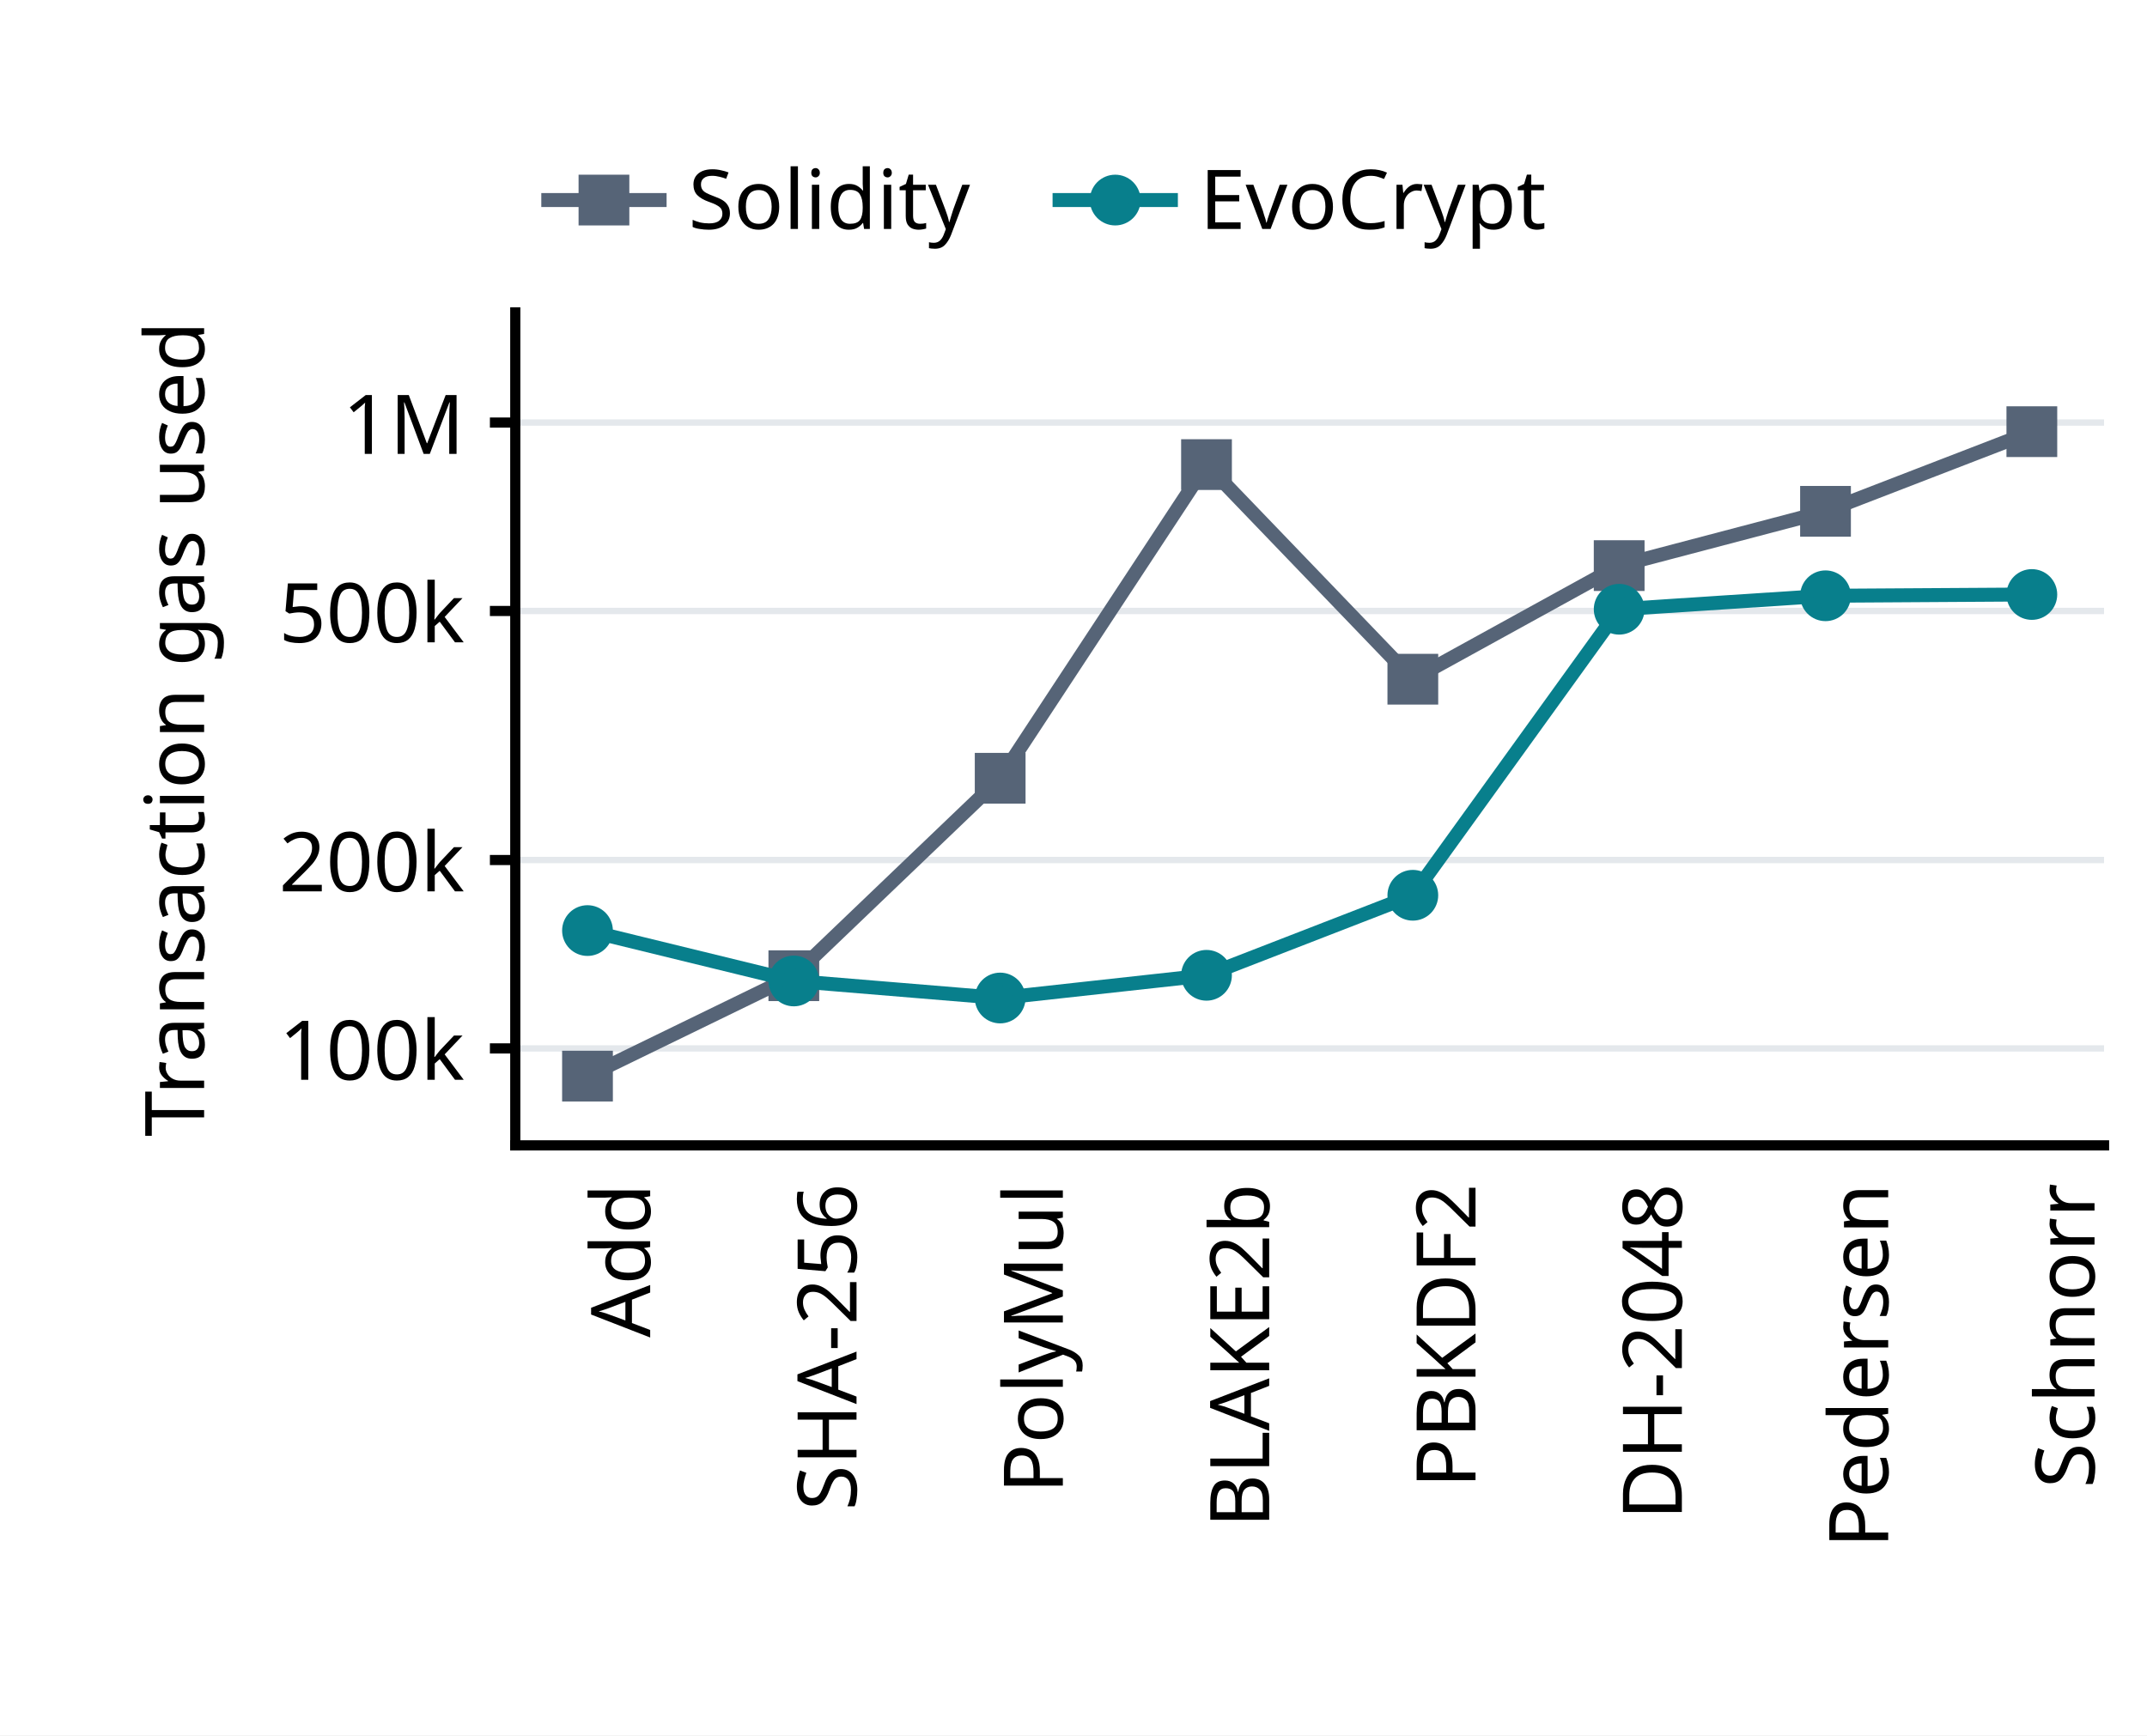
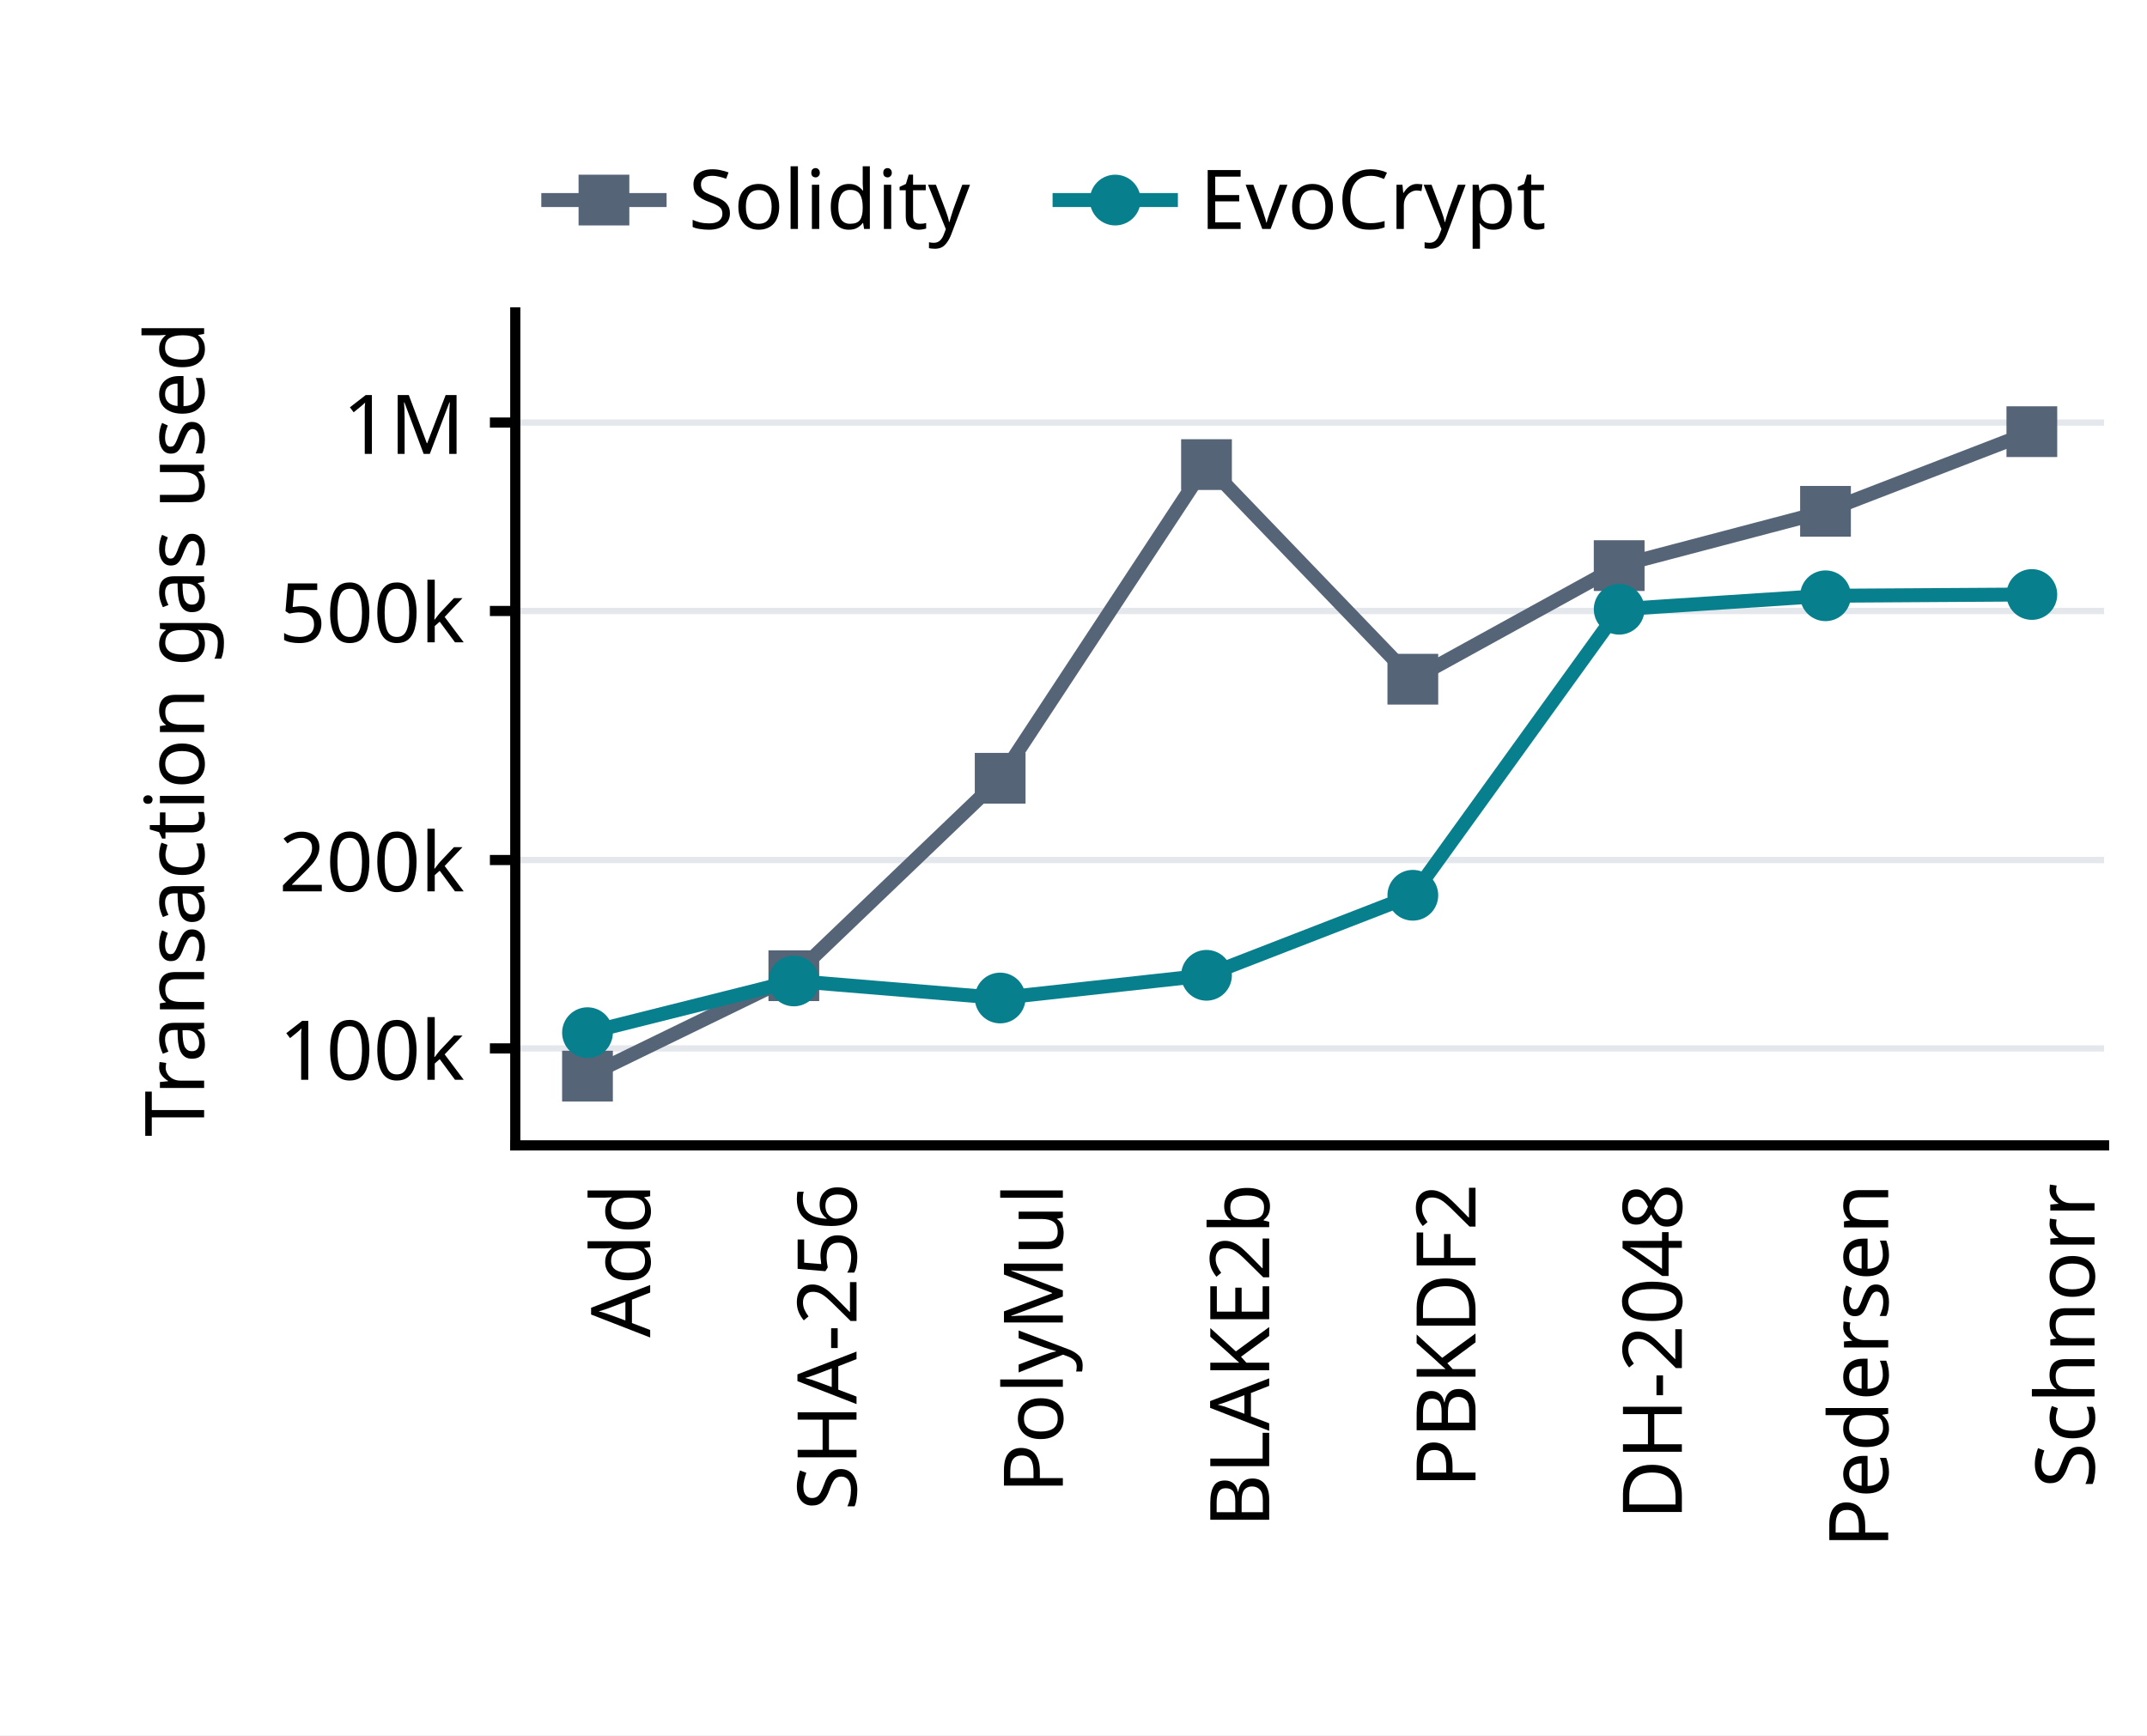
<svg xmlns="http://www.w3.org/2000/svg" xmlns:xlink="http://www.w3.org/1999/xlink" width="169.2pt" height="136.8pt" viewBox="0 0 169.2 136.8" version="1.1">
  <defs>
    <style type="text/css">*{stroke-linejoin: round; stroke-linecap: butt}</style>
  </defs>
  <g id="figure_1">
    <g id="patch_1">
      <path d="M 0 136.8  L 169.2 136.8  L 169.2 0  L 0 0  z " style="fill: #ffffff" />
    </g>
    <g id="axes_1">
      <g id="patch_2">
        <path d="M 40.608 90.288  L 165.816 90.288  L 165.816 24.624  L 40.608 24.624  z " style="fill: #ffffff" />
      </g>
      <g id="matplotlib.axis_1">
        <g id="xtick_1">
          <g id="line2d_1" />
          <g id="text_1">
            <text style="font: 6.5px 'sans-serif'; text-anchor: end" x="51.238" y="93.288" transform="rotate(-90, 51.23826, 93.288)">Add</text>
          </g>
        </g>
        <g id="xtick_2">
          <g id="line2d_2" />
          <g id="text_2">
            <text style="font: 6.5px 'sans-serif'; text-anchor: end" x="67.499" y="93.288" transform="rotate(-90, 67.49904, 93.288)">SHA-256</text>
          </g>
        </g>
        <g id="xtick_3">
          <g id="line2d_3" />
          <g id="text_3">
            <text style="font: 6.5px 'sans-serif'; text-anchor: end" x="83.76" y="93.288" transform="rotate(-90, 83.75982, 93.288)">PolyMul</text>
          </g>
        </g>
        <g id="xtick_4">
          <g id="line2d_4" />
          <g id="text_4">
            <text style="font: 6.5px 'sans-serif'; text-anchor: end" x="100.021" y="93.288" transform="rotate(-90, 100.0206, 93.288)">BLAKE2b</text>
          </g>
        </g>
        <g id="xtick_5">
          <g id="line2d_5" />
          <g id="text_5">
            <text style="font: 6.5px 'sans-serif'; text-anchor: end" x="116.281" y="93.288" transform="rotate(-90, 116.2814, 93.288)">PBKDF2</text>
          </g>
        </g>
        <g id="xtick_6">
          <g id="line2d_6" />
          <g id="text_6">
            <text style="font: 6.5px 'sans-serif'; text-anchor: end" x="132.542" y="93.288" transform="rotate(-90, 132.5422, 93.288)">DH-2048</text>
          </g>
        </g>
        <g id="xtick_7">
          <g id="line2d_7" />
          <g id="text_7">
            <text style="font: 6.5px 'sans-serif'; text-anchor: end" x="148.803" y="93.288" transform="rotate(-90, 148.8029, 93.288)">Pedersen</text>
          </g>
        </g>
        <g id="xtick_8">
          <g id="line2d_8" />
          <g id="text_8">
            <text style="font: 6.5px 'sans-serif'; text-anchor: end" x="165.064" y="93.288" transform="rotate(-90, 165.0637, 93.288)">Schnorr</text>
          </g>
        </g>
      </g>
      <g id="matplotlib.axis_2">
        <g id="ytick_1">
          <g id="line2d_9">
-             <path d="M 40.608 82.646  L 165.816 82.646  " clip-path="url(#p31300efde3)" style="fill: none; stroke: #e4e8ec; stroke-width: 0.5; stroke-linecap: square" />
+             <path d="M 40.608 82.646  L 165.816 82.646  " clip-path="url(#pdf48bd2aca)" style="fill: none; stroke: #e4e8ec; stroke-width: 0.5; stroke-linecap: square" />
          </g>
          <g id="line2d_10">
            <defs>
-               <path id="m0442fc6137" d="M 0 0  L -2 0  " style="stroke: #000000; stroke-width: 0.8" />
+               <path id="m78bf8401e0" d="M 0 0  L -2 0  " style="stroke: #000000; stroke-width: 0.8" />
            </defs>
            <g>
-               <use xlink:href="#m0442fc6137" x="40.608" y="82.646" style="stroke: #000000; stroke-width: 0.8" />
+               <use xlink:href="#m78bf8401e0" x="40.608" y="82.646" style="stroke: #000000; stroke-width: 0.8" />
            </g>
          </g>
          <g id="text_9">
            <text style="font: 6.5px 'sans-serif'; text-anchor: end" x="36.608" y="85.115" transform="rotate(-0, 36.608, 85.11547)">100k</text>
          </g>
        </g>
        <g id="ytick_2">
          <g id="line2d_11">
-             <path d="M 40.608 67.795  L 165.816 67.795  " clip-path="url(#p31300efde3)" style="fill: none; stroke: #e4e8ec; stroke-width: 0.5; stroke-linecap: square" />
+             <path d="M 40.608 67.795  L 165.816 67.795  " clip-path="url(#pdf48bd2aca)" style="fill: none; stroke: #e4e8ec; stroke-width: 0.5; stroke-linecap: square" />
          </g>
          <g id="line2d_12">
            <g>
-               <use xlink:href="#m0442fc6137" x="40.608" y="67.795" style="stroke: #000000; stroke-width: 0.8" />
+               <use xlink:href="#m78bf8401e0" x="40.608" y="67.795" style="stroke: #000000; stroke-width: 0.8" />
            </g>
          </g>
          <g id="text_10">
            <text style="font: 6.5px 'sans-serif'; text-anchor: end" x="36.608" y="70.264" transform="rotate(-0, 36.608, 70.26428)">200k</text>
          </g>
        </g>
        <g id="ytick_3">
          <g id="line2d_13">
-             <path d="M 40.608 48.163  L 165.816 48.163  " clip-path="url(#p31300efde3)" style="fill: none; stroke: #e4e8ec; stroke-width: 0.5; stroke-linecap: square" />
+             <path d="M 40.608 48.163  L 165.816 48.163  " clip-path="url(#pdf48bd2aca)" style="fill: none; stroke: #e4e8ec; stroke-width: 0.5; stroke-linecap: square" />
          </g>
          <g id="line2d_14">
            <g>
-               <use xlink:href="#m0442fc6137" x="40.608" y="48.163" style="stroke: #000000; stroke-width: 0.8" />
+               <use xlink:href="#m78bf8401e0" x="40.608" y="48.163" style="stroke: #000000; stroke-width: 0.8" />
            </g>
          </g>
          <g id="text_11">
            <text style="font: 6.5px 'sans-serif'; text-anchor: end" x="36.608" y="50.632" transform="rotate(-0, 36.608, 50.63207)">500k</text>
          </g>
        </g>
        <g id="ytick_4">
          <g id="line2d_15">
-             <path d="M 40.608 33.311  L 165.816 33.311  " clip-path="url(#p31300efde3)" style="fill: none; stroke: #e4e8ec; stroke-width: 0.5; stroke-linecap: square" />
+             <path d="M 40.608 33.311  L 165.816 33.311  " clip-path="url(#pdf48bd2aca)" style="fill: none; stroke: #e4e8ec; stroke-width: 0.5; stroke-linecap: square" />
          </g>
          <g id="line2d_16">
            <g>
-               <use xlink:href="#m0442fc6137" x="40.608" y="33.311" style="stroke: #000000; stroke-width: 0.8" />
+               <use xlink:href="#m78bf8401e0" x="40.608" y="33.311" style="stroke: #000000; stroke-width: 0.8" />
            </g>
          </g>
          <g id="text_12">
            <text style="font: 6.5px 'sans-serif'; text-anchor: end" x="36.608" y="35.781" transform="rotate(-0, 36.608, 35.78088)">1M</text>
          </g>
        </g>
        <g id="text_13">
          <text style="font: 6.5px 'sans-serif'; text-anchor: middle" x="16.085" y="57.456" transform="rotate(-90, 16.08542, 57.456)">Transaction gas used</text>
        </g>
      </g>
      <g id="patch_3">
        <path d="M 40.608 90.288  L 40.608 24.624  " style="fill: none; stroke: #000000; stroke-width: 0.8; stroke-linejoin: miter; stroke-linecap: square" />
      </g>
      <g id="patch_4">
        <path d="M 40.608 90.288  L 165.816 90.288  " style="fill: none; stroke: #000000; stroke-width: 0.8; stroke-linejoin: miter; stroke-linecap: square" />
      </g>
      <g id="line2d_17">
-         <path d="M 46.299 84.83  L 62.56 76.916  L 78.821 61.35  L 95.082 36.624  L 111.342 53.542  L 127.603 44.587  L 143.864 40.308  L 160.125 34.028  " clip-path="url(#p31300efde3)" style="fill: none; stroke: #566477; stroke-width: 1.1; stroke-linecap: square" />
+         <path d="M 46.299 84.83  L 62.56 76.916  L 78.821 61.35  L 95.082 36.624  L 111.342 53.542  L 127.603 44.587  L 143.864 40.308  L 160.125 34.028  " clip-path="url(#pdf48bd2aca)" style="fill: none; stroke: #566477; stroke-width: 1.1; stroke-linecap: square" />
        <defs>
-           <path id="m8bfbe203ad" d="M -1.5 1.5  L 1.5 1.5  L 1.5 -1.5  L -1.5 -1.5  z " style="stroke: #566477; stroke-linejoin: miter" />
+           <path id="m16cbb26567" d="M -1.5 1.5  L 1.5 1.5  L 1.5 -1.5  L -1.5 -1.5  z " style="stroke: #566477; stroke-linejoin: miter" />
        </defs>
-         <g clip-path="url(#p31300efde3)">
-           <use xlink:href="#m8bfbe203ad" x="46.299" y="84.83" style="fill: #566477; stroke: #566477; stroke-linejoin: miter" />
-           <use xlink:href="#m8bfbe203ad" x="62.56" y="76.916" style="fill: #566477; stroke: #566477; stroke-linejoin: miter" />
-           <use xlink:href="#m8bfbe203ad" x="78.821" y="61.35" style="fill: #566477; stroke: #566477; stroke-linejoin: miter" />
-           <use xlink:href="#m8bfbe203ad" x="95.082" y="36.624" style="fill: #566477; stroke: #566477; stroke-linejoin: miter" />
-           <use xlink:href="#m8bfbe203ad" x="111.342" y="53.542" style="fill: #566477; stroke: #566477; stroke-linejoin: miter" />
-           <use xlink:href="#m8bfbe203ad" x="127.603" y="44.587" style="fill: #566477; stroke: #566477; stroke-linejoin: miter" />
-           <use xlink:href="#m8bfbe203ad" x="143.864" y="40.308" style="fill: #566477; stroke: #566477; stroke-linejoin: miter" />
-           <use xlink:href="#m8bfbe203ad" x="160.125" y="34.028" style="fill: #566477; stroke: #566477; stroke-linejoin: miter" />
+         <g clip-path="url(#pdf48bd2aca)">
+           <use xlink:href="#m16cbb26567" x="46.299" y="84.83" style="fill: #566477; stroke: #566477; stroke-linejoin: miter" />
+           <use xlink:href="#m16cbb26567" x="62.56" y="76.916" style="fill: #566477; stroke: #566477; stroke-linejoin: miter" />
+           <use xlink:href="#m16cbb26567" x="78.821" y="61.35" style="fill: #566477; stroke: #566477; stroke-linejoin: miter" />
+           <use xlink:href="#m16cbb26567" x="95.082" y="36.624" style="fill: #566477; stroke: #566477; stroke-linejoin: miter" />
+           <use xlink:href="#m16cbb26567" x="111.342" y="53.542" style="fill: #566477; stroke: #566477; stroke-linejoin: miter" />
+           <use xlink:href="#m16cbb26567" x="127.603" y="44.587" style="fill: #566477; stroke: #566477; stroke-linejoin: miter" />
+           <use xlink:href="#m16cbb26567" x="143.864" y="40.308" style="fill: #566477; stroke: #566477; stroke-linejoin: miter" />
+           <use xlink:href="#m16cbb26567" x="160.125" y="34.028" style="fill: #566477; stroke: #566477; stroke-linejoin: miter" />
        </g>
      </g>
      <g id="line2d_18">
-         <path d="M 46.299 73.357  L 62.56 77.329  L 78.821 78.673  L 95.082 76.883  L 111.342 70.574  L 127.603 48.027  L 143.864 46.965  L 160.125 46.864  " clip-path="url(#p31300efde3)" style="fill: none; stroke: #087f8c; stroke-width: 1.1; stroke-linecap: square" />
+         <path d="M 46.299 81.405  L 62.56 77.329  L 78.821 78.673  L 95.082 76.883  L 111.342 70.574  L 127.603 48.027  L 143.864 46.965  L 160.125 46.864  " clip-path="url(#pdf48bd2aca)" style="fill: none; stroke: #087f8c; stroke-width: 1.1; stroke-linecap: square" />
        <defs>
-           <path id="m52a6ffe8eb" d="M 0 1.5  C 0.398 1.5 0.779 1.342 1.061 1.061  C 1.342 0.779 1.5 0.398 1.5 0  C 1.5 -0.398 1.342 -0.779 1.061 -1.061  C 0.779 -1.342 0.398 -1.5 0 -1.5  C -0.398 -1.5 -0.779 -1.342 -1.061 -1.061  C -1.342 -0.779 -1.5 -0.398 -1.5 0  C -1.5 0.398 -1.342 0.779 -1.061 1.061  C -0.779 1.342 -0.398 1.5 0 1.5  z " style="stroke: #087f8c" />
+           <path id="m86c71b43e6" d="M 0 1.5  C 0.398 1.5 0.779 1.342 1.061 1.061  C 1.342 0.779 1.5 0.398 1.5 0  C 1.5 -0.398 1.342 -0.779 1.061 -1.061  C 0.779 -1.342 0.398 -1.5 0 -1.5  C -0.398 -1.5 -0.779 -1.342 -1.061 -1.061  C -1.342 -0.779 -1.5 -0.398 -1.5 0  C -1.5 0.398 -1.342 0.779 -1.061 1.061  C -0.779 1.342 -0.398 1.5 0 1.5  z " style="stroke: #087f8c" />
        </defs>
-         <g clip-path="url(#p31300efde3)">
-           <use xlink:href="#m52a6ffe8eb" x="46.299" y="73.357" style="fill: #087f8c; stroke: #087f8c" />
-           <use xlink:href="#m52a6ffe8eb" x="62.56" y="77.329" style="fill: #087f8c; stroke: #087f8c" />
-           <use xlink:href="#m52a6ffe8eb" x="78.821" y="78.673" style="fill: #087f8c; stroke: #087f8c" />
-           <use xlink:href="#m52a6ffe8eb" x="95.082" y="76.883" style="fill: #087f8c; stroke: #087f8c" />
-           <use xlink:href="#m52a6ffe8eb" x="111.342" y="70.574" style="fill: #087f8c; stroke: #087f8c" />
-           <use xlink:href="#m52a6ffe8eb" x="127.603" y="48.027" style="fill: #087f8c; stroke: #087f8c" />
-           <use xlink:href="#m52a6ffe8eb" x="143.864" y="46.965" style="fill: #087f8c; stroke: #087f8c" />
-           <use xlink:href="#m52a6ffe8eb" x="160.125" y="46.864" style="fill: #087f8c; stroke: #087f8c" />
+         <g clip-path="url(#pdf48bd2aca)">
+           <use xlink:href="#m86c71b43e6" x="46.299" y="81.405" style="fill: #087f8c; stroke: #087f8c" />
+           <use xlink:href="#m86c71b43e6" x="62.56" y="77.329" style="fill: #087f8c; stroke: #087f8c" />
+           <use xlink:href="#m86c71b43e6" x="78.821" y="78.673" style="fill: #087f8c; stroke: #087f8c" />
+           <use xlink:href="#m86c71b43e6" x="95.082" y="76.883" style="fill: #087f8c; stroke: #087f8c" />
+           <use xlink:href="#m86c71b43e6" x="111.342" y="70.574" style="fill: #087f8c; stroke: #087f8c" />
+           <use xlink:href="#m86c71b43e6" x="127.603" y="48.027" style="fill: #087f8c; stroke: #087f8c" />
+           <use xlink:href="#m86c71b43e6" x="143.864" y="46.965" style="fill: #087f8c; stroke: #087f8c" />
+           <use xlink:href="#m86c71b43e6" x="160.125" y="46.864" style="fill: #087f8c; stroke: #087f8c" />
        </g>
      </g>
      <g id="legend_1">
        <g id="line2d_19">
          <path d="M 43.208 15.771  L 47.596 15.771  L 51.983 15.771  " style="fill: none; stroke: #566477; stroke-width: 1.1; stroke-linecap: square" />
          <g>
-             <use xlink:href="#m8bfbe203ad" x="47.596" y="15.771" style="fill: #566477; stroke: #566477; stroke-linejoin: miter" />
+             <use xlink:href="#m16cbb26567" x="47.596" y="15.771" style="fill: #566477; stroke: #566477; stroke-linejoin: miter" />
          </g>
        </g>
        <g id="text_14">
          <text style="font: 6.5px 'sans-serif'; text-anchor: start" x="54.258" y="18.046" transform="rotate(-0, 54.258, 18.04564)">Solidity</text>
        </g>
        <g id="line2d_20">
          <path d="M 83.501 15.771  L 87.888 15.771  L 92.276 15.771  " style="fill: none; stroke: #087f8c; stroke-width: 1.1; stroke-linecap: square" />
          <g>
-             <use xlink:href="#m52a6ffe8eb" x="87.888" y="15.771" style="fill: #087f8c; stroke: #087f8c" />
+             <use xlink:href="#m86c71b43e6" x="87.888" y="15.771" style="fill: #087f8c; stroke: #087f8c" />
          </g>
        </g>
        <g id="text_15">
          <text style="font: 6.5px 'sans-serif'; text-anchor: start" x="94.551" y="18.046" transform="rotate(-0, 94.55089, 18.04564)">EvoCrypt</text>
        </g>
      </g>
    </g>
  </g>
  <defs>
-     <clipPath id="p31300efde3">
+     <clipPath id="pdf48bd2aca">
      <rect x="40.608" y="24.624" width="125.208" height="65.664" />
    </clipPath>
  </defs>
</svg>
